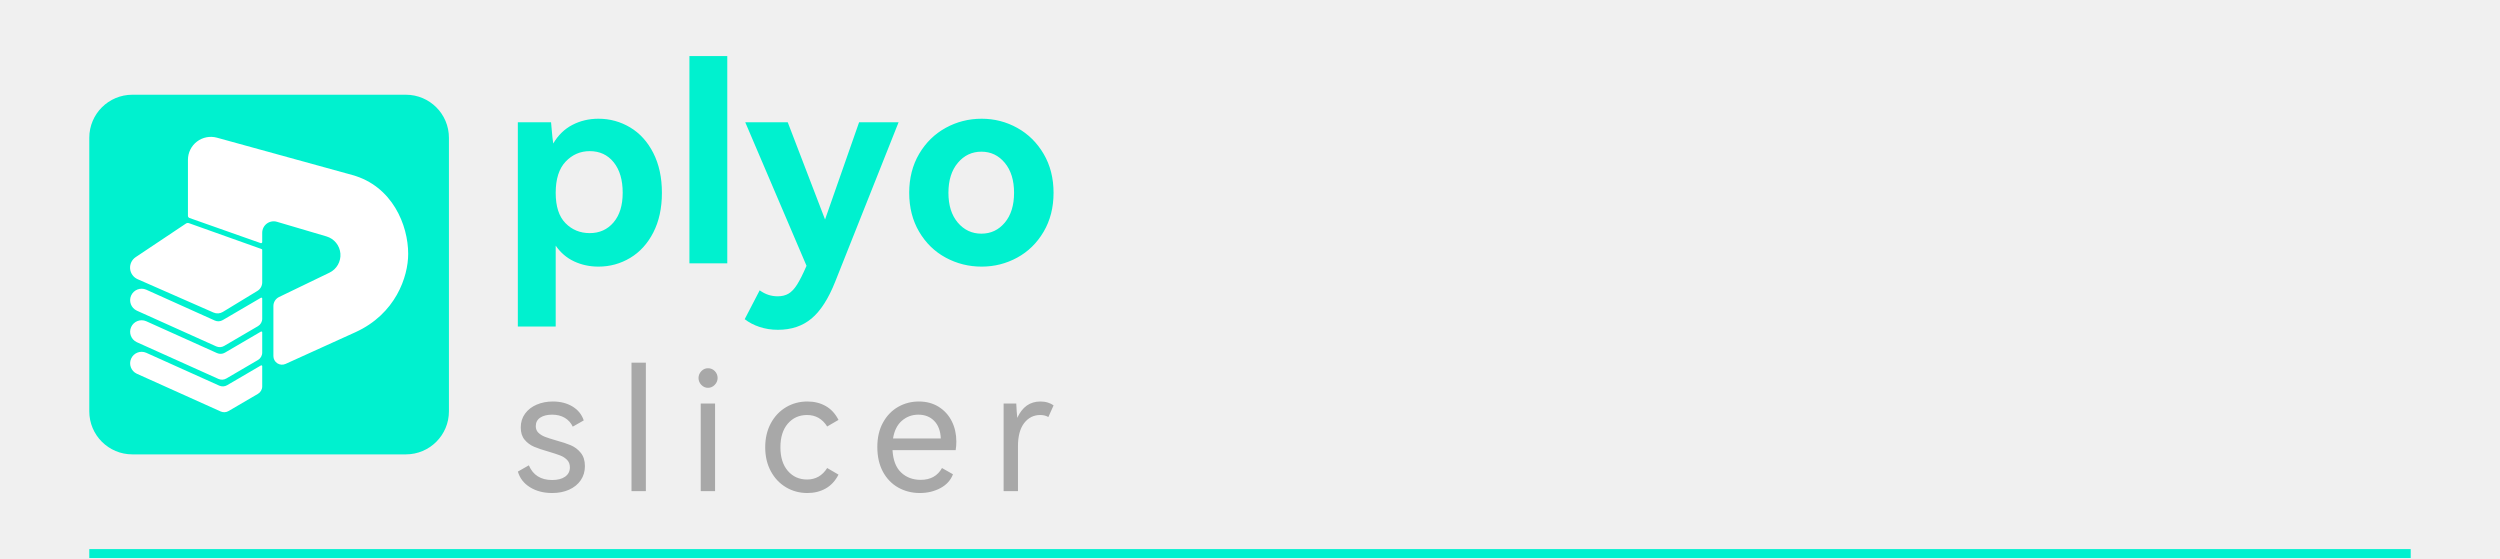
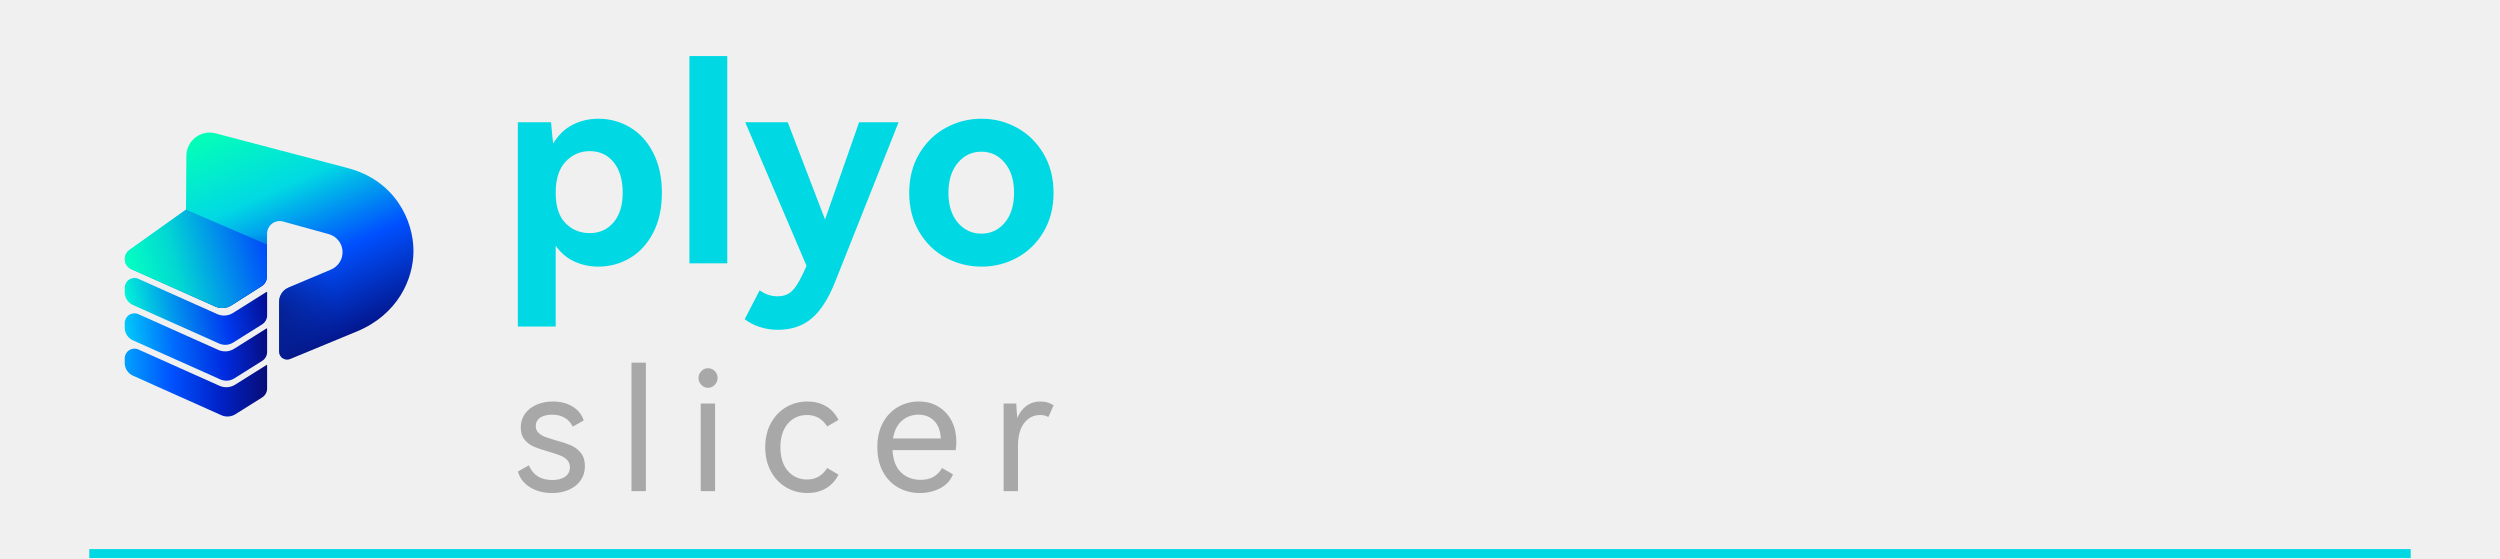
<svg xmlns="http://www.w3.org/2000/svg" width="560" height="125" viewBox="0 0 560 125">
-   <rect x="20.00" y="21.22" width="80.56" height="80.56" rx="9.64" ry="9.64" style="fill:#00F1CF;" />
  <g transform="translate(20.00 21.22) scale(0.06424)">
-     <path d="M 349.33 429.76 A 8.00 8.00 0 0 1 343.99 422.22 L 343.99 226.92 A 80.00 80.00 0 0 1 445.26 149.80 L 916.99 279.88 C 1056.99 318.52 1111.99 454.88 1111.99 554.88 C 1111.99 634.88 1067.99 764.45 927.99 828.08 L 684.39 938.64 A 30.00 30.00 0 0 1 641.99 911.32 L 641.99 736.84 A 35.00 35.00 0 0 1 661.77 705.32 L 837.42 620.47 A 68.00 68.00 0 0 0 827.10 494.03 L 654.31 443.03 A 40.00 40.00 0 0 0 602.99 481.39 L 602.99 513.62 A 4.00 4.00 0 0 1 597.66 517.40 Z M 336.98 449.23 A 12.00 12.00 0 0 1 347.67 447.90 L 601.00 538.17 A 3.00 3.00 0 0 1 602.99 540.99 L 602.99 654.19 A 35.00 35.00 0 0 1 586.17 684.10 L 465.57 757.41 A 35.00 35.00 0 0 1 433.31 759.55 L 168.47 643.17 A 44.00 44.00 0 0 1 161.73 566.30 Z M 198.48 679.75 L 437.71 787.40 A 30.00 30.00 0 0 0 465.16 785.94 L 598.48 707.95 A 3.00 3.00 0 0 1 602.99 710.54 L 602.99 781.08 A 30.00 30.00 0 0 1 588.14 806.98 L 470.12 876.02 A 30.00 30.00 0 0 1 442.66 877.48 L 165.61 752.81 A 40.06 40.06 0 0 1 198.48 679.75 Z M 198.48 789.75 L 445.43 900.88 A 30.00 30.00 0 0 0 472.89 899.41 L 598.48 825.95 A 3.00 3.00 0 0 1 602.99 828.54 L 602.99 899.08 A 30.00 30.00 0 0 1 588.14 924.98 L 477.85 989.49 A 30.00 30.00 0 0 1 450.39 990.96 L 165.61 862.81 A 40.06 40.06 0 0 1 198.48 789.75 Z M 198.48 899.75 L 453.16 1014.36 A 30.00 30.00 0 0 0 480.62 1012.89 L 598.48 943.95 A 3.00 3.00 0 0 1 602.99 946.54 L 602.99 1017.08 A 30.00 30.00 0 0 1 588.14 1042.98 L 485.58 1102.97 A 30.00 30.00 0 0 1 458.12 1104.44 L 165.61 972.81 A 40.06 40.06 0 0 1 198.48 899.75 Z" style="fill:#FFFFFF;" />
+     <defs>
+       <linearGradient id="plyo-mur" gradientUnits="userSpaceOnUse" x1="116.0" y1="264.7" x2="457.4" y2="1031.5">
+         <stop offset="0.000" stop-color="#03FFB7" />
+         <stop offset="0.333" stop-color="#01D9E3" />
+         <stop offset="0.667" stop-color="#0050FF" />
+         <stop offset="1.000" stop-color="#031890" />
+       </linearGradient>
+       <linearGradient id="plyo-dalle" gradientUnits="userSpaceOnUse" x1="434.8" y1="-139.8" x2="-31.0" y2="-15.0">
+         <stop offset="0.000" stop-color="#004CF9" />
+         <stop offset="0.333" stop-color="#0192EA" />
+         <stop offset="0.667" stop-color="#02D8D2" />
+         <stop offset="1.000" stop-color="#03FFC2" />
+       </linearGradient>
+       <linearGradient id="plyo-c1" gradientUnits="userSpaceOnUse" x1="-24.0" y1="-17.6" x2="445.0" y2="-117.3">
+         <stop offset="0.000" stop-color="#02F2D7" />
+         <stop offset="0.333" stop-color="#0190EE" />
+         <stop offset="0.667" stop-color="#003AF0" />
+         <stop offset="1.000" stop-color="#030E91" />
+       </linearGradient>
+       <linearGradient id="plyo-c2" gradientUnits="userSpaceOnUse" x1="521.9" y1="-76.4" x2="40.0" y2="-25.8">
+         <stop offset="0.000" stop-color="#060D80" />
+         <stop offset="0.333" stop-color="#002CE1" />
+         <stop offset="0.667" stop-color="#006AFD" />
+         <stop offset="1.000" stop-color="#01C7F9" />
+       </linearGradient>
+       <linearGradient id="plyo-c3" gradientUnits="userSpaceOnUse" x1="127.1" y1="-20.4" x2="615.1" y2="-20.4">
+         <stop offset="0.000" stop-color="#019FFD" />
+         <stop offset="0.333" stop-color="#0051FF" />
+         <stop offset="0.667" stop-color="#0023C8" />
+         <stop offset="1.000" stop-color="#070D7A" />
+       </linearGradient>
+       <radialGradient id="plyo-voile" gradientUnits="userSpaceOnUse" cx="586.0" cy="773.4" r="288.6">
+         <stop offset="0" stop-color="#061981" stop-opacity="1" />
+         <stop offset="1" stop-color="#061981" stop-opacity="0" />
+       </radialGradient>
+     </defs>
+     <path d="M 337.20 400.76 L 338.55 212.57 A 81.20 81.20 0 0 1 440.38 134.62 L 901.00 255.66 C 1067.20 299.33 1130.40 439.46 1130.40 544.66 C 1130.40 644.46 1074.50 767.14 932.30 825.76 L 700.35 921.37 A 27.90 27.90 0 0 1 661.82 895.56 L 661.89 721.81 A 53.70 53.70 0 0 1 694.64 672.39 L 843.19 609.47 A 65.50 65.50 0 0 0 835.05 486.01 L 675.75 442.08 A 44.10 44.10 0 0 0 619.92 484.38 L 619.20 635.12 A 38.10 38.10 0 0 1 601.50 667.11 L 494.78 734.79 A 58.10 58.10 0 0 1 440.06 738.81 L 146.86 608.45 A 38.80 38.80 0 0 1 140.08 541.41 Z" fill="url(#plyo-mur)" />
+     <path d="M 337.20 400.76 L 338.55 212.57 A 81.20 81.20 0 0 1 440.38 134.62 L 901.00 255.66 C 1067.20 299.33 1130.40 439.46 1130.40 544.66 C 1130.40 644.46 1074.50 767.14 932.30 825.76 L 700.35 921.37 A 27.90 27.90 0 0 1 661.82 895.56 L 661.89 721.81 A 53.70 53.70 0 0 1 694.64 672.39 L 843.19 609.47 A 65.50 65.50 0 0 0 835.05 486.01 L 675.75 442.08 A 44.10 44.10 0 0 0 619.92 484.38 L 619.20 635.12 A 38.10 38.10 0 0 1 601.50 667.11 L 494.78 734.79 A 58.10 58.10 0 0 1 440.06 738.81 L 146.86 608.45 A 38.80 38.80 0 0 1 140.08 541.41 Z" fill="url(#plyo-voile)" />
+     <path d="M 337.20 400.76 L 619.74 522.56 L 619.20 635.12 A 38.10 38.10 0 0 1 601.50 667.11 L 494.78 734.79 A 58.10 58.10 0 0 1 440.06 738.81 L 146.86 608.45 A 38.80 38.80 0 0 1 140.08 541.41 Z" fill="url(#plyo-dalle)" />
+     <path d="M 123.60 672.84 A 33.80 33.80 0 0 1 171.20 641.99 L 446.07 764.91 A 58.30 58.30 0 0 0 500.86 761.07 L 618.11 687.49 A 1.30 1.30 0 0 1 620.10 688.59 L 620.10 769.43 A 36.90 36.90 0 0 1 602.82 800.69 L 501.60 864.21 A 51.90 51.90 0 0 1 452.82 867.63 L 152.24 733.21 A 48.40 48.40 0 0 1 123.60 689.03 Z" fill="url(#plyo-c1)" />
+     <path d="M 123.60 796.04 A 33.80 33.80 0 0 1 171.20 765.19 L 449.98 889.86 A 58.30 58.30 0 0 0 504.77 886.02 L 618.11 814.89 A 1.30 1.30 0 0 1 620.10 815.99 L 620.10 896.83 A 36.90 36.90 0 0 1 602.82 928.09 L 505.50 989.16 A 51.90 51.90 0 0 1 456.73 992.58 L 152.24 856.41 A 48.40 48.40 0 0 1 123.60 812.23 Z" fill="url(#plyo-c2)" />
+     <path d="M 123.60 919.24 A 33.80 33.80 0 0 1 171.20 888.39 L 453.89 1014.81 A 58.30 58.30 0 0 0 508.68 1010.97 L 618.11 942.29 A 1.30 1.30 0 0 1 620.10 943.39 L 620.10 1024.23 A 36.90 36.90 0 0 1 602.82 1055.49 L 509.41 1114.11 A 51.90 51.90 0 0 1 460.64 1117.53 L 152.24 979.61 A 48.40 48.40 0 0 1 123.60 935.43 Z" fill="url(#plyo-c3)" />
  </g>
  <g transform="translate(112.03 58.99) scale(0.061007)">
-     <path d="M594.0 -259Q594.0 -175 562.5 -113.5Q531.0 -52 477.5 -20.0Q424.0 12 361.0 12Q313.0 12 272.0 -7.0Q231.0 -26 204.0 -65V232H65.0V-518H187.0L190.0 -484Q191.0 -474 192.0 -463.0Q193.0 -452 195.0 -440Q222.0 -486 265.5 -508.5Q309.0 -531 361.0 -531Q424.0 -531 477.5 -499.0Q531.0 -467 562.5 -405.0Q594.0 -343 594.0 -259ZM450.0 -259Q450.0 -330 417.0 -371.0Q384.0 -412 329.0 -412Q277.0 -412 240.5 -373.5Q204.0 -335 204.0 -259Q204.0 -184 240.0 -147.5Q276.0 -111 329.0 -111Q383.0 -111 416.5 -150.5Q450.0 -190 450.0 -259Z M834.0 0H695.0V-761H834.0Z M1318.0 -518H1463.0L1230.0 68Q1193.0 161 1143.5 202.5Q1094.0 244 1020.0 244Q984.0 244 952.5 233.5Q921.0 223 898.0 205L953.0 99Q983.0 121 1019.0 121Q1042.0 121 1058.5 111.5Q1075.0 102 1090.0 78.5Q1105.0 55 1125.0 9L900.0 -518H1056.0L1193.0 -161Z M1768.0 -531Q1838.0 -531 1898.5 -497.5Q1959.0 -464 1995.5 -402.0Q2032.0 -340 2032.0 -259Q2032.0 -178 1995.5 -116.0Q1959.0 -54 1898.5 -21.0Q1838.0 12 1768.0 12Q1697.0 12 1636.0 -21.0Q1575.0 -54 1538.5 -116.0Q1502.0 -178 1502.0 -259Q1502.0 -340 1538.5 -402.0Q1575.0 -464 1636.0 -497.5Q1697.0 -531 1768.0 -531ZM1767.0 -109Q1819.0 -109 1853.0 -149.5Q1887.0 -190 1887.0 -259Q1887.0 -328 1853.0 -369.0Q1819.0 -410 1767.0 -410Q1715.0 -410 1680.5 -369.0Q1646.0 -328 1646.0 -259Q1646.0 -190 1680.5 -149.5Q1715.0 -109 1767.0 -109Z" style="fill:#00F1CF;" />
+     <path d="M594.0 -259Q594.0 -175 562.5 -113.5Q531.0 -52 477.5 -20.0Q424.0 12 361.0 12Q313.0 12 272.0 -7.0Q231.0 -26 204.0 -65V232H65.0V-518H187.0L190.0 -484Q191.0 -474 192.0 -463.0Q193.0 -452 195.0 -440Q222.0 -486 265.5 -508.5Q309.0 -531 361.0 -531Q424.0 -531 477.5 -499.0Q531.0 -467 562.5 -405.0Q594.0 -343 594.0 -259ZM450.0 -259Q450.0 -330 417.0 -371.0Q384.0 -412 329.0 -412Q277.0 -412 240.5 -373.5Q204.0 -335 204.0 -259Q204.0 -184 240.0 -147.5Q276.0 -111 329.0 -111Q383.0 -111 416.5 -150.5Q450.0 -190 450.0 -259Z M834.0 0H695.0V-761H834.0Z M1318.0 -518H1463.0L1230.0 68Q1193.0 161 1143.5 202.5Q1094.0 244 1020.0 244Q984.0 244 952.5 233.5Q921.0 223 898.0 205L953.0 99Q983.0 121 1019.0 121Q1042.0 121 1058.5 111.5Q1075.0 102 1090.0 78.5Q1105.0 55 1125.0 9L900.0 -518H1056.0L1193.0 -161Z M1768.0 -531Q1838.0 -531 1898.5 -497.5Q1959.0 -464 1995.5 -402.0Q2032.0 -340 2032.0 -259Q2032.0 -178 1995.5 -116.0Q1959.0 -54 1898.5 -21.0Q1838.0 12 1768.0 12Q1697.0 12 1636.0 -21.0Q1575.0 -54 1538.5 -116.0Q1502.0 -178 1502.0 -259Q1502.0 -340 1538.5 -402.0Q1575.0 -464 1636.0 -497.5Q1697.0 -531 1768.0 -531ZM1767.0 -109Q1819.0 -109 1853.0 -149.5Q1887.0 -190 1887.0 -259Q1887.0 -328 1853.0 -369.0Q1819.0 -410 1767.0 -410Q1715.0 -410 1680.5 -369.0Q1646.0 -328 1646.0 -259Q1646.0 -190 1680.5 -149.5Q1715.0 -109 1767.0 -109Z" style="fill:#00D9E3;" />
  </g>
  <g transform="translate(114.87 110.02) scale(0.037824)">
    <path d="M233.0 11Q157.0 11 102.0 -23.0Q47.0 -57 30.0 -116L95.0 -153Q132.0 -66 233.0 -66Q282.0 -66 310.0 -86.0Q338.0 -106 338.0 -141Q338.0 -168 321.5 -185.0Q305.0 -202 280.5 -211.5Q256.0 -221 212.0 -234Q159.0 -249 126.0 -263.0Q93.0 -277 70.0 -304.5Q47.0 -332 47.0 -377Q47.0 -424 72.5 -459.0Q98.0 -494 141.5 -512.5Q185.0 -531 237.0 -531Q305.0 -531 354.0 -501.0Q403.0 -471 420.0 -419L355.0 -382Q339.0 -416 307.5 -434.5Q276.0 -453 233.0 -453Q189.0 -453 162.5 -435.5Q136.0 -418 136.0 -385Q136.0 -361 151.5 -346.0Q167.0 -331 190.0 -322.0Q213.0 -313 255.0 -301Q310.0 -286 344.0 -271.5Q378.0 -257 402.5 -227.0Q427.0 -197 427.0 -148Q427.0 -101 402.5 -65.0Q378.0 -29 334.0 -9.0Q290.0 11 233.0 11Z M787.916 0H702.916V-761H787.916Z M1099.832 -670Q1099.832 -693 1116.332 -710.5Q1132.832 -728 1155.832 -728Q1179.832 -728 1196.332 -711.0Q1212.832 -694 1212.832 -670Q1212.832 -647 1195.832 -629.5Q1178.832 -612 1155.832 -612Q1132.832 -612 1116.332 -629.5Q1099.832 -647 1099.832 -670ZM1197.832 0H1112.832V-519H1197.832Z M1861.748 -137 1928.748 -98Q1900.748 -43 1853.248 -16.0Q1805.748 11 1744.748 11Q1674.748 11 1617.748 -23.0Q1560.748 -57 1527.748 -118.5Q1494.748 -180 1494.748 -260Q1494.748 -340 1527.748 -401.5Q1560.748 -463 1617.748 -497.0Q1674.748 -531 1744.748 -531Q1805.748 -531 1853.248 -504.0Q1900.748 -477 1928.748 -422L1861.748 -383Q1818.748 -451 1742.748 -451Q1672.748 -451 1628.748 -400.0Q1584.748 -349 1584.748 -260Q1584.748 -171 1628.748 -120.0Q1672.748 -69 1742.748 -69Q1818.748 -69 1861.748 -137Z M2626.665 -294Q2626.665 -266 2622.665 -243H2248.665Q2253.665 -154 2299.665 -110.5Q2345.665 -67 2415.665 -67Q2502.665 -67 2541.665 -137L2606.665 -100Q2586.665 -47 2532.165 -18.0Q2477.665 11 2410.665 11Q2340.665 11 2283.165 -21.0Q2225.665 -53 2192.165 -114.5Q2158.665 -176 2158.665 -262Q2158.665 -345 2192.165 -406.0Q2225.665 -467 2281.665 -499.0Q2337.665 -531 2404.665 -531Q2471.665 -531 2522.165 -499.5Q2572.665 -468 2599.665 -414.0Q2626.665 -360 2626.665 -294ZM2251.665 -312H2534.665Q2531.665 -379 2495.665 -416.0Q2459.665 -453 2401.665 -453Q2345.665 -453 2304.165 -417.0Q2262.665 -381 2251.665 -312Z M3202.581 -508 3171.581 -439Q3151.581 -451 3123.581 -451Q3065.581 -451 3028.581 -403.5Q2991.581 -356 2991.581 -265V0H2906.581V-519H2981.581Q2983.581 -469 2987.581 -434Q3031.581 -531 3124.581 -531Q3148.581 -531 3169.081 -524.5Q3189.581 -518 3202.581 -508Z" style="fill:#A8A8A8;" />
  </g>
-   <rect x="20" y="123" width="520" height="2" style="fill:#00F1CF;" />
+   <rect x="20" y="123" width="520" height="2" style="fill:#00D9E3;" />
</svg>
